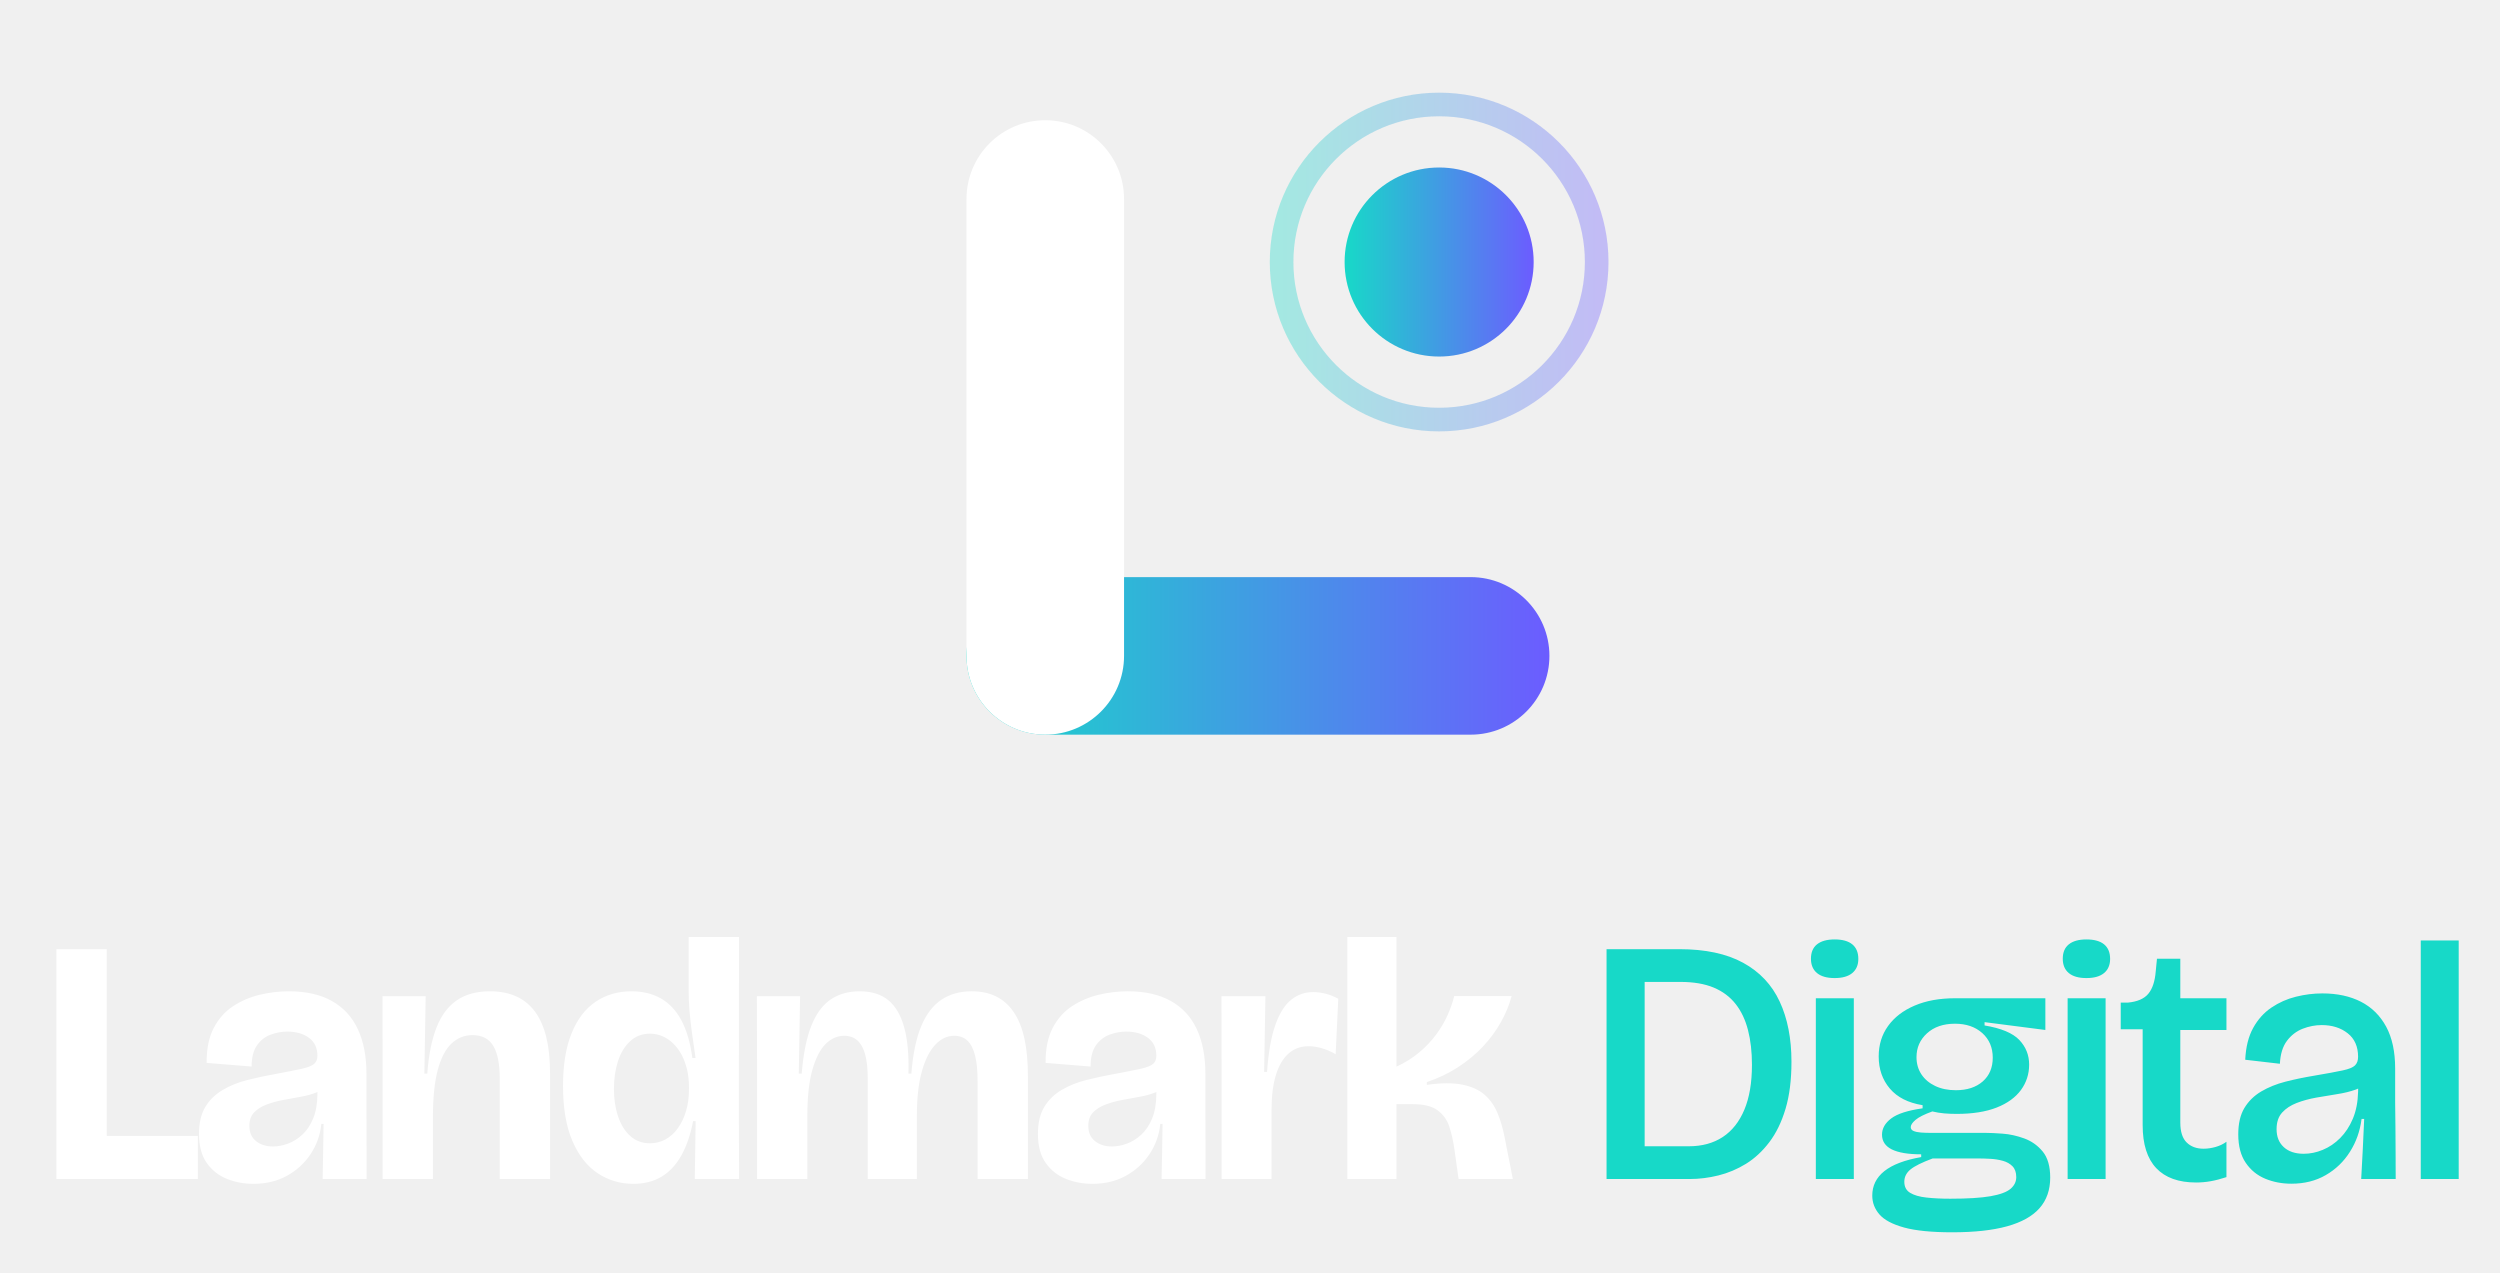
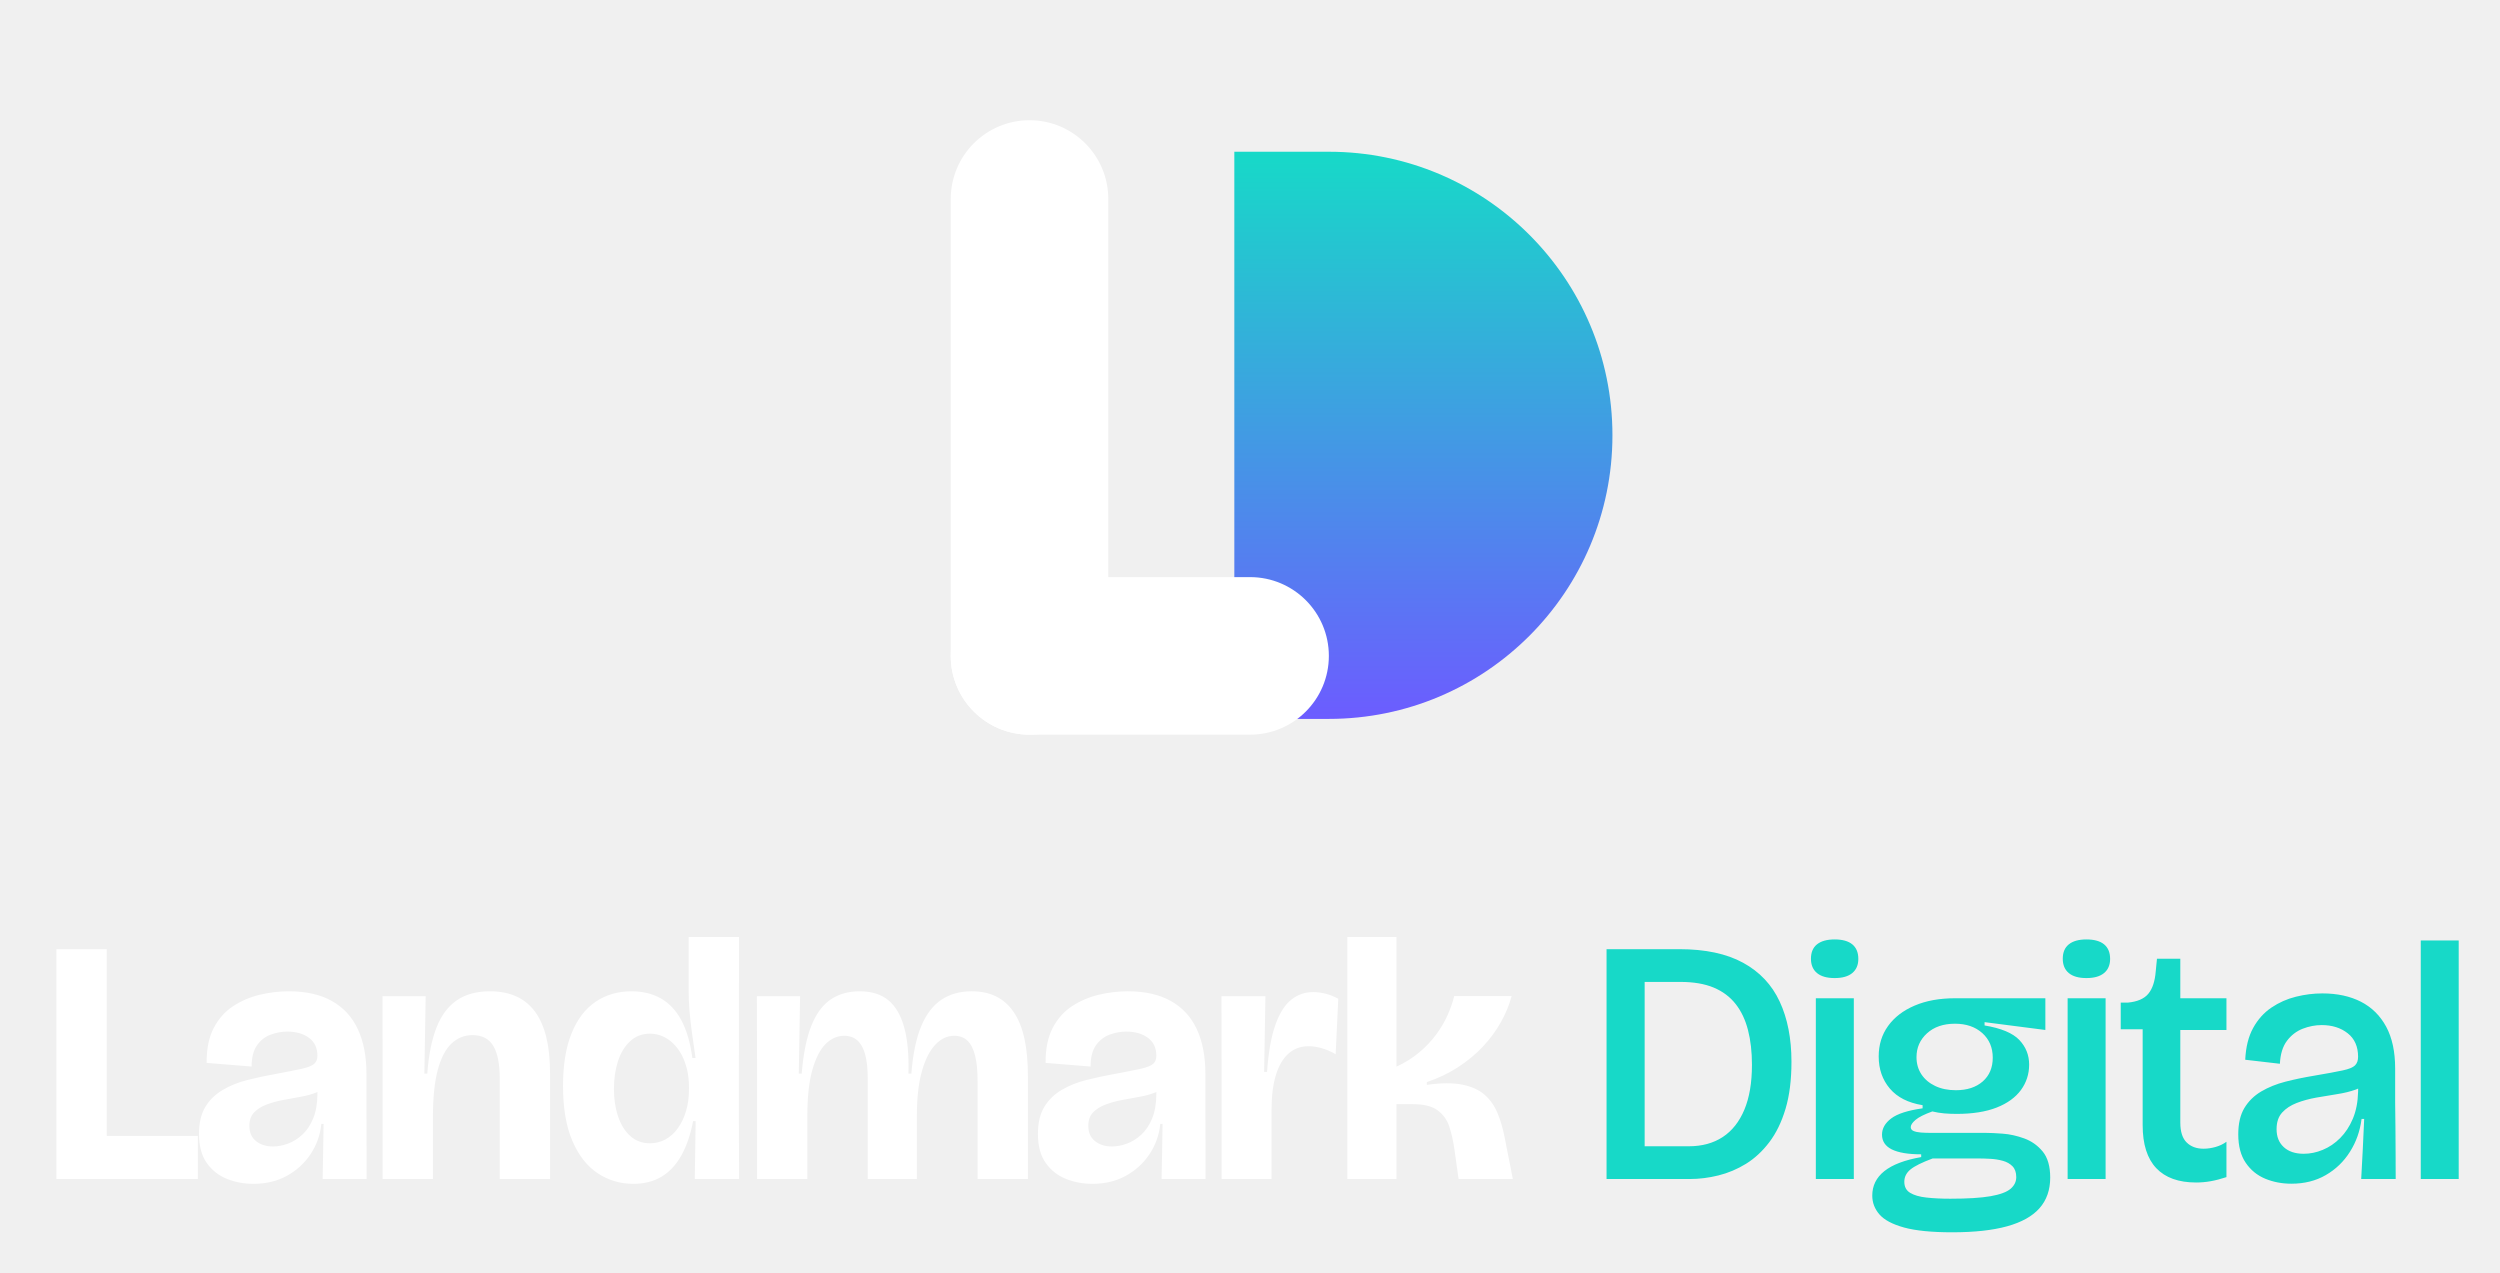
<svg xmlns="http://www.w3.org/2000/svg" viewBox="0 0 603 307" width="603" height="307" role="img" aria-label="Landmark Digital">
  <g transform="translate(10,10)">
    <defs>
-       <linearGradient id="lmg5" x1="0" y1="0" x2="1" y2="0">
+       <linearGradient id="lmg5" x1="0" y1="0" x2="0" y2="1">
        <stop offset="0" stop-color="#17D9C8" />
        <stop offset="1" stop-color="#6C5CFF" />
      </linearGradient>
    </defs>
    <g transform="translate(196.52,0.00) scale(1.9)">
-       <circle cx="74" cy="28" r="20" fill="none" stroke="url(#lmg5)" stroke-width="3" opacity=".35" />
-       <circle cx="74" cy="28" r="12" fill="url(#lmg5)" class="lm-dot" />
-       <rect x="14" y="68" width="74" height="20" rx="10" fill="url(#lmg5)" />
-       <rect x="14" y="10" width="20" height="78" rx="10" fill="#FFFFFF" />
+       <path d="M48 14 H 60 A 36 36 0 0 1 60 86 H 48 Z" fill="url(#lmg5)" />
+       <rect x="12" y="10" width="20" height="78" rx="10" fill="#FFFFFF" />
+       <rect x="12" y="68" width="48" height="20" rx="10" fill="#FFFFFF" />
    </g>
    <g transform="translate(0,274.38)">
      <path d="M3.61 0V-55.44H15.75V0H3.61ZM5.99 0V-10.4H37.73V0H5.99ZM51.11 1.16Q47.74 1.16 44.75 -0.03Q41.76 -1.22 39.88 -3.86Q38 -6.5 38 -10.88Q38 -14.91 39.55 -17.44Q41.1 -19.96 43.76 -21.51Q46.41 -23.06 49.63 -23.87Q52.85 -24.68 56.11 -25.27Q60.58 -26.1 62.79 -26.59Q65 -27.09 65.78 -27.78Q66.56 -28.48 66.56 -29.71Q66.56 -32.56 64.52 -34.06Q62.48 -35.56 59.26 -35.56Q57.26 -35.56 55.27 -34.82Q53.28 -34.08 51.99 -32.25Q50.69 -30.42 50.69 -27.13L39.84 -28.01Q39.8 -33.07 41.55 -36.42Q43.29 -39.77 46.24 -41.7Q49.18 -43.62 52.68 -44.45Q56.18 -45.28 59.65 -45.28Q65.87 -45.28 70.03 -42.95Q74.2 -40.63 76.29 -36.18Q78.39 -31.74 78.39 -25.3V-17.32Q78.4 -14.45 78.41 -11.54Q78.41 -8.62 78.42 -5.75Q78.43 -2.87 78.43 0H67.82Q67.89 -3.22 67.94 -6.46Q68 -9.7 68.05 -13.29H67.51Q67.1 -9.31 64.93 -6.03Q62.75 -2.74 59.23 -0.79Q55.71 1.16 51.11 1.16ZM55.86 -7.85Q57.58 -7.85 59.44 -8.53Q61.29 -9.21 62.9 -10.68Q64.51 -12.15 65.52 -14.57Q66.53 -16.98 66.56 -20.38L66.57 -22.37L68.82 -22.74Q68.08 -21.59 66.4 -20.91Q64.71 -20.23 62.59 -19.85Q60.47 -19.46 58.3 -19.06Q56.14 -18.66 54.29 -17.96Q52.44 -17.26 51.3 -16.07Q50.15 -14.88 50.15 -12.8Q50.15 -10.43 51.76 -9.14Q53.38 -7.85 55.86 -7.85ZM82.29 0V-23.98L82.26 -44.1H92.67L92.36 -25.42H93.06Q93.56 -32.17 95.29 -36.55Q97.02 -40.94 100.19 -43.11Q103.36 -45.28 108.16 -45.28Q115.43 -45.28 119.05 -40.36Q122.67 -35.45 122.67 -25.58V0H110.54V-24.19Q110.54 -29.51 108.98 -32.11Q107.42 -34.71 103.96 -34.71Q101.07 -34.71 98.92 -32.7Q96.77 -30.69 95.59 -26.33Q94.42 -21.97 94.42 -14.81V0H82.29ZM142.76 1.16Q138.01 1.16 134.17 -1.39Q130.33 -3.93 128.07 -9.17Q125.8 -14.41 125.8 -22.46Q125.8 -30.06 127.86 -35.13Q129.91 -40.21 133.64 -42.74Q137.37 -45.28 142.32 -45.28Q146.33 -45.28 149.35 -43.59Q152.38 -41.9 154.31 -38.35Q156.24 -34.79 157 -29.19H157.77Q157.32 -32.33 156.91 -35.19Q156.51 -38.05 156.3 -40.64Q156.1 -43.23 156.1 -45.47V-58.38H168.25L168.21 -16.49L168.27 0H157.58L157.79 -13.97H157.18Q156.21 -8.96 154.29 -5.59Q152.36 -2.21 149.51 -0.53Q146.65 1.16 142.76 1.16ZM146.76 -8.62Q148.79 -8.62 150.52 -9.56Q152.25 -10.5 153.5 -12.26Q154.76 -14.01 155.47 -16.39Q156.18 -18.76 156.18 -21.62V-22.22Q156.18 -24.46 155.71 -26.44Q155.23 -28.42 154.39 -29.99Q153.54 -31.57 152.37 -32.7Q151.2 -33.84 149.77 -34.45Q148.34 -35.06 146.76 -35.06Q143.96 -35.06 142 -33.25Q140.04 -31.44 139.06 -28.43Q138.08 -25.41 138.08 -21.69Q138.08 -18.03 139.1 -15.05Q140.11 -12.07 142.05 -10.35Q143.99 -8.62 146.76 -8.62ZM172.61 0V-23.3L172.56 -44.1H182.98L182.67 -25.42H183.37Q183.96 -32.61 185.69 -36.95Q187.42 -41.3 190.34 -43.29Q193.27 -45.28 197.37 -45.28Q201.63 -45.28 204.25 -43.14Q206.86 -41.01 208.08 -36.62Q209.3 -32.24 209.12 -25.42H209.82Q210.38 -32.52 212.2 -36.87Q214.03 -41.22 217.08 -43.25Q220.12 -45.28 224.35 -45.28Q227.78 -45.28 230.3 -44.02Q232.82 -42.76 234.53 -40.23Q236.25 -37.7 237.09 -33.87Q237.93 -30.04 237.93 -24.91V0H225.79V-23.74Q225.79 -27.4 225.18 -29.81Q224.57 -32.21 223.34 -33.38Q222.1 -34.55 220.16 -34.55Q217.59 -34.55 215.55 -32.35Q213.51 -30.16 212.33 -25.88Q211.15 -21.6 211.15 -15.23V0H199.3V-24.12Q199.3 -27.71 198.69 -30Q198.07 -32.28 196.81 -33.42Q195.54 -34.55 193.62 -34.55Q191.16 -34.55 189.15 -32.58Q187.15 -30.6 185.94 -26.33Q184.73 -22.05 184.73 -15.23V0H172.61ZM253.47 1.16Q250.1 1.16 247.11 -0.03Q244.12 -1.22 242.24 -3.86Q240.35 -6.5 240.35 -10.88Q240.35 -14.91 241.91 -17.44Q243.46 -19.96 246.11 -21.51Q248.77 -23.06 251.99 -23.87Q255.21 -24.68 258.47 -25.27Q262.93 -26.1 265.15 -26.59Q267.36 -27.09 268.14 -27.78Q268.91 -28.48 268.91 -29.71Q268.91 -32.56 266.88 -34.06Q264.84 -35.56 261.62 -35.56Q259.62 -35.56 257.63 -34.82Q255.64 -34.08 254.34 -32.25Q253.05 -30.42 253.05 -27.13L242.2 -28.01Q242.16 -33.07 243.9 -36.42Q245.64 -39.77 248.59 -41.7Q251.54 -43.62 255.04 -44.45Q258.54 -45.28 262.01 -45.28Q268.23 -45.28 272.39 -42.95Q276.56 -40.63 278.65 -36.18Q280.74 -31.74 280.74 -25.3V-17.32Q280.76 -14.45 280.76 -11.54Q280.77 -8.62 280.78 -5.75Q280.78 -2.87 280.78 0H270.17Q270.24 -3.22 270.3 -6.46Q270.35 -9.7 270.41 -13.29H269.86Q269.46 -9.31 267.28 -6.03Q265.1 -2.74 261.58 -0.79Q258.06 1.16 253.47 1.16ZM258.22 -7.85Q259.94 -7.85 261.79 -8.53Q263.65 -9.21 265.26 -10.68Q266.87 -12.15 267.88 -14.57Q268.88 -16.98 268.91 -20.38L268.93 -22.37L271.18 -22.74Q270.44 -21.59 268.75 -20.91Q267.06 -20.23 264.94 -19.85Q262.82 -19.46 260.66 -19.06Q258.5 -18.66 256.65 -17.96Q254.8 -17.26 253.65 -16.07Q252.5 -14.88 252.5 -12.8Q252.5 -10.43 254.12 -9.14Q255.74 -7.85 258.22 -7.85ZM284.65 0V-23.23L284.62 -44.1H295.22L294.91 -25.83H295.61Q296.11 -32.96 297.62 -37.18Q299.12 -41.4 301.45 -43.25Q303.77 -45.09 306.7 -45.09Q308.14 -45.09 309.7 -44.71Q311.26 -44.32 312.79 -43.48L312.16 -30.11Q310.44 -31.09 308.78 -31.56Q307.13 -32.03 305.65 -32.03Q302.79 -32.03 300.8 -30.27Q298.8 -28.5 297.75 -25.09Q296.7 -21.67 296.7 -16.79V0H284.65ZM314.97 0V-58.38H326.82V-27.1Q329.9 -28.52 332.26 -30.49Q334.63 -32.47 336.35 -34.78Q338.07 -37.1 339.14 -39.49Q340.21 -41.89 340.76 -44.13H354.61Q353.74 -40.89 351.98 -37.77Q350.22 -34.65 347.62 -31.89Q345.02 -29.13 341.62 -26.94Q338.23 -24.75 334.15 -23.38V-22.71Q339.4 -23.45 342.78 -22.75Q346.15 -22.05 348.13 -20.29Q350.11 -18.52 351.19 -15.93Q352.27 -13.34 352.88 -10.23L354.9 0H341.81L340.8 -7.22Q340.37 -10.19 339.57 -12.64Q338.77 -15.08 336.77 -16.56Q334.77 -18.05 330.71 -18.06L326.82 -18.07V0H314.97Z" fill="#FFFFFF" />
      <path d="M382.03 0V-7.9H397.36Q402.11 -7.9 405.51 -10.12Q408.91 -12.35 410.74 -16.72Q412.57 -21.08 412.57 -27.55Q412.57 -32.21 411.62 -35.91Q410.68 -39.61 408.64 -42.21Q406.6 -44.81 403.33 -46.18Q400.05 -47.54 395.35 -47.54H382.03V-55.44H395.05Q404.46 -55.44 410.44 -52.16Q416.43 -48.89 419.26 -42.8Q422.1 -36.71 422.1 -28.27Q422.1 -21.71 420.67 -16.93Q419.24 -12.14 416.74 -8.86Q414.25 -5.59 411.1 -3.65Q407.95 -1.72 404.46 -0.86Q400.97 0 397.57 0H382.03ZM377.5 0V-55.44H386.69V0H377.5ZM427.98 0V-43.6H437.14V0H427.98ZM432.52 -48.47Q429.7 -48.47 428.25 -49.69Q426.8 -50.9 426.8 -53.14Q426.8 -55.44 428.27 -56.61Q429.75 -57.79 432.51 -57.79Q435.33 -57.79 436.78 -56.6Q438.23 -55.4 438.23 -53.09Q438.23 -50.9 436.77 -49.68Q435.31 -48.47 432.52 -48.47ZM460.87 12.85Q453.47 12.85 449.27 11.7Q445.07 10.54 443.33 8.55Q441.59 6.55 441.59 3.99Q441.59 0.42 444.51 -1.91Q447.43 -4.24 453.39 -5.29V-5.96Q448.69 -5.96 446.31 -7.14Q443.94 -8.32 443.94 -10.71Q443.94 -12.94 446.17 -14.62Q448.39 -16.3 453.73 -17.05V-17.81Q448.52 -18.65 445.83 -21.82Q443.14 -24.99 443.14 -29.57Q443.14 -33.77 445.41 -36.92Q447.68 -40.07 451.81 -41.83Q455.95 -43.6 461.54 -43.6H483.34V-35.95L468.68 -37.84V-37.04Q474.68 -36.04 477.06 -33.54Q479.43 -31.04 479.43 -27.59Q479.43 -24.19 477.46 -21.48Q475.48 -18.77 471.6 -17.24Q467.71 -15.71 461.96 -15.71Q460.36 -15.71 458.93 -15.83Q457.51 -15.96 456.08 -16.3Q453.18 -15.25 452.02 -14.26Q450.87 -13.27 450.87 -12.52Q450.87 -11.89 451.54 -11.59Q452.21 -11.3 453.35 -11.21Q454.48 -11.13 455.78 -11.13H469.01Q470.48 -11.13 473.05 -10.94Q475.61 -10.75 478.25 -9.79Q480.9 -8.82 482.71 -6.62Q484.51 -4.41 484.51 -0.34Q484.51 4.12 481.93 7.04Q479.35 9.95 474.12 11.4Q468.89 12.85 460.87 12.85ZM460.4 4.75Q466.7 4.75 470.15 4.14Q473.59 3.53 474.96 2.35Q476.32 1.18 476.32 -0.46Q476.32 -2.14 475.42 -3.07Q474.52 -3.99 473.09 -4.39Q471.66 -4.79 470.08 -4.87Q468.51 -4.96 467.12 -4.96H456.16Q452.3 -3.53 450.81 -2.31Q449.32 -1.09 449.32 0.67Q449.32 2.48 450.74 3.34Q452.17 4.2 454.67 4.47Q457.17 4.75 460.4 4.75ZM461.75 -21.42Q465.82 -21.42 468.24 -23.54Q470.65 -25.66 470.65 -29.27Q470.65 -32.93 468.13 -35.2Q465.61 -37.46 461.54 -37.46Q457.34 -37.46 454.8 -35.15Q452.26 -32.84 452.26 -29.4Q452.26 -27.05 453.45 -25.24Q454.65 -23.44 456.79 -22.43Q458.93 -21.42 461.75 -21.42ZM488.71 0V-43.6H497.87V0H488.71ZM493.25 -48.47Q490.43 -48.47 488.98 -49.69Q487.54 -50.9 487.54 -53.14Q487.54 -55.44 489.01 -56.61Q490.48 -57.79 493.24 -57.79Q496.06 -57.79 497.51 -56.6Q498.96 -55.4 498.96 -53.09Q498.96 -50.9 497.5 -49.68Q496.04 -48.47 493.25 -48.47ZM519.71 0.84Q513.37 0.84 510.09 -2.62Q506.81 -6.09 506.81 -12.98V-36.12H501.52V-42.55H503.24Q506.69 -42.88 508.18 -44.69Q509.67 -46.49 509.96 -50.06L510.26 -53.13H515.89V-43.6H527.02V-35.95H515.89V-13.61Q515.89 -10.33 517.42 -8.82Q518.95 -7.31 521.51 -7.31Q522.9 -7.31 524.39 -7.73Q525.88 -8.15 527.02 -8.99V-0.46Q525 0.21 523.21 0.53Q521.43 0.84 519.71 0.84ZM542.68 1.13Q539.28 1.13 536.36 -0.08Q533.44 -1.3 531.66 -3.93Q529.87 -6.55 529.87 -10.79Q529.87 -14.66 531.34 -17.12Q532.81 -19.57 535.39 -21.11Q537.98 -22.64 541.25 -23.48Q544.53 -24.32 548.1 -24.91Q552.76 -25.7 555.03 -26.19Q557.3 -26.67 558.03 -27.41Q558.77 -28.14 558.77 -29.48Q558.77 -33.18 556.27 -35.15Q553.77 -37.13 549.99 -37.13Q547.68 -37.13 545.41 -36.25Q543.14 -35.36 541.61 -33.33Q540.08 -31.29 539.91 -27.8L531.55 -28.77Q531.76 -33.35 533.46 -36.44Q535.16 -39.52 537.87 -41.35Q540.58 -43.18 543.77 -43.97Q546.97 -44.77 550.16 -44.77Q555.53 -44.77 559.46 -42.76Q563.39 -40.74 565.55 -36.73Q567.71 -32.72 567.71 -26.67V-18.52Q567.76 -15.46 567.78 -12.35Q567.8 -9.24 567.82 -6.15Q567.84 -3.07 567.84 0H559.52Q559.73 -3.61 559.9 -7.12Q560.07 -10.63 560.24 -14.49H559.61Q559.06 -10.12 556.81 -6.57Q554.57 -3.02 550.98 -0.95Q547.39 1.13 542.68 1.13ZM545.66 -6.09Q547.97 -6.09 550.26 -7.04Q552.55 -7.98 554.44 -9.87Q556.33 -11.76 557.51 -14.55Q558.68 -17.35 558.77 -21L558.81 -22.93L561.04 -23.52Q560.15 -22.26 558.2 -21.57Q556.25 -20.87 553.75 -20.48Q551.25 -20.08 548.71 -19.64Q546.17 -19.19 543.98 -18.35Q541.8 -17.51 540.46 -16.04Q539.11 -14.57 539.11 -12.01Q539.11 -9.28 540.85 -7.69Q542.6 -6.09 545.66 -6.09ZM573.89 0V-57.54H583.04V0H573.89Z" fill="#17D9C8" />
    </g>
  </g>
</svg>
